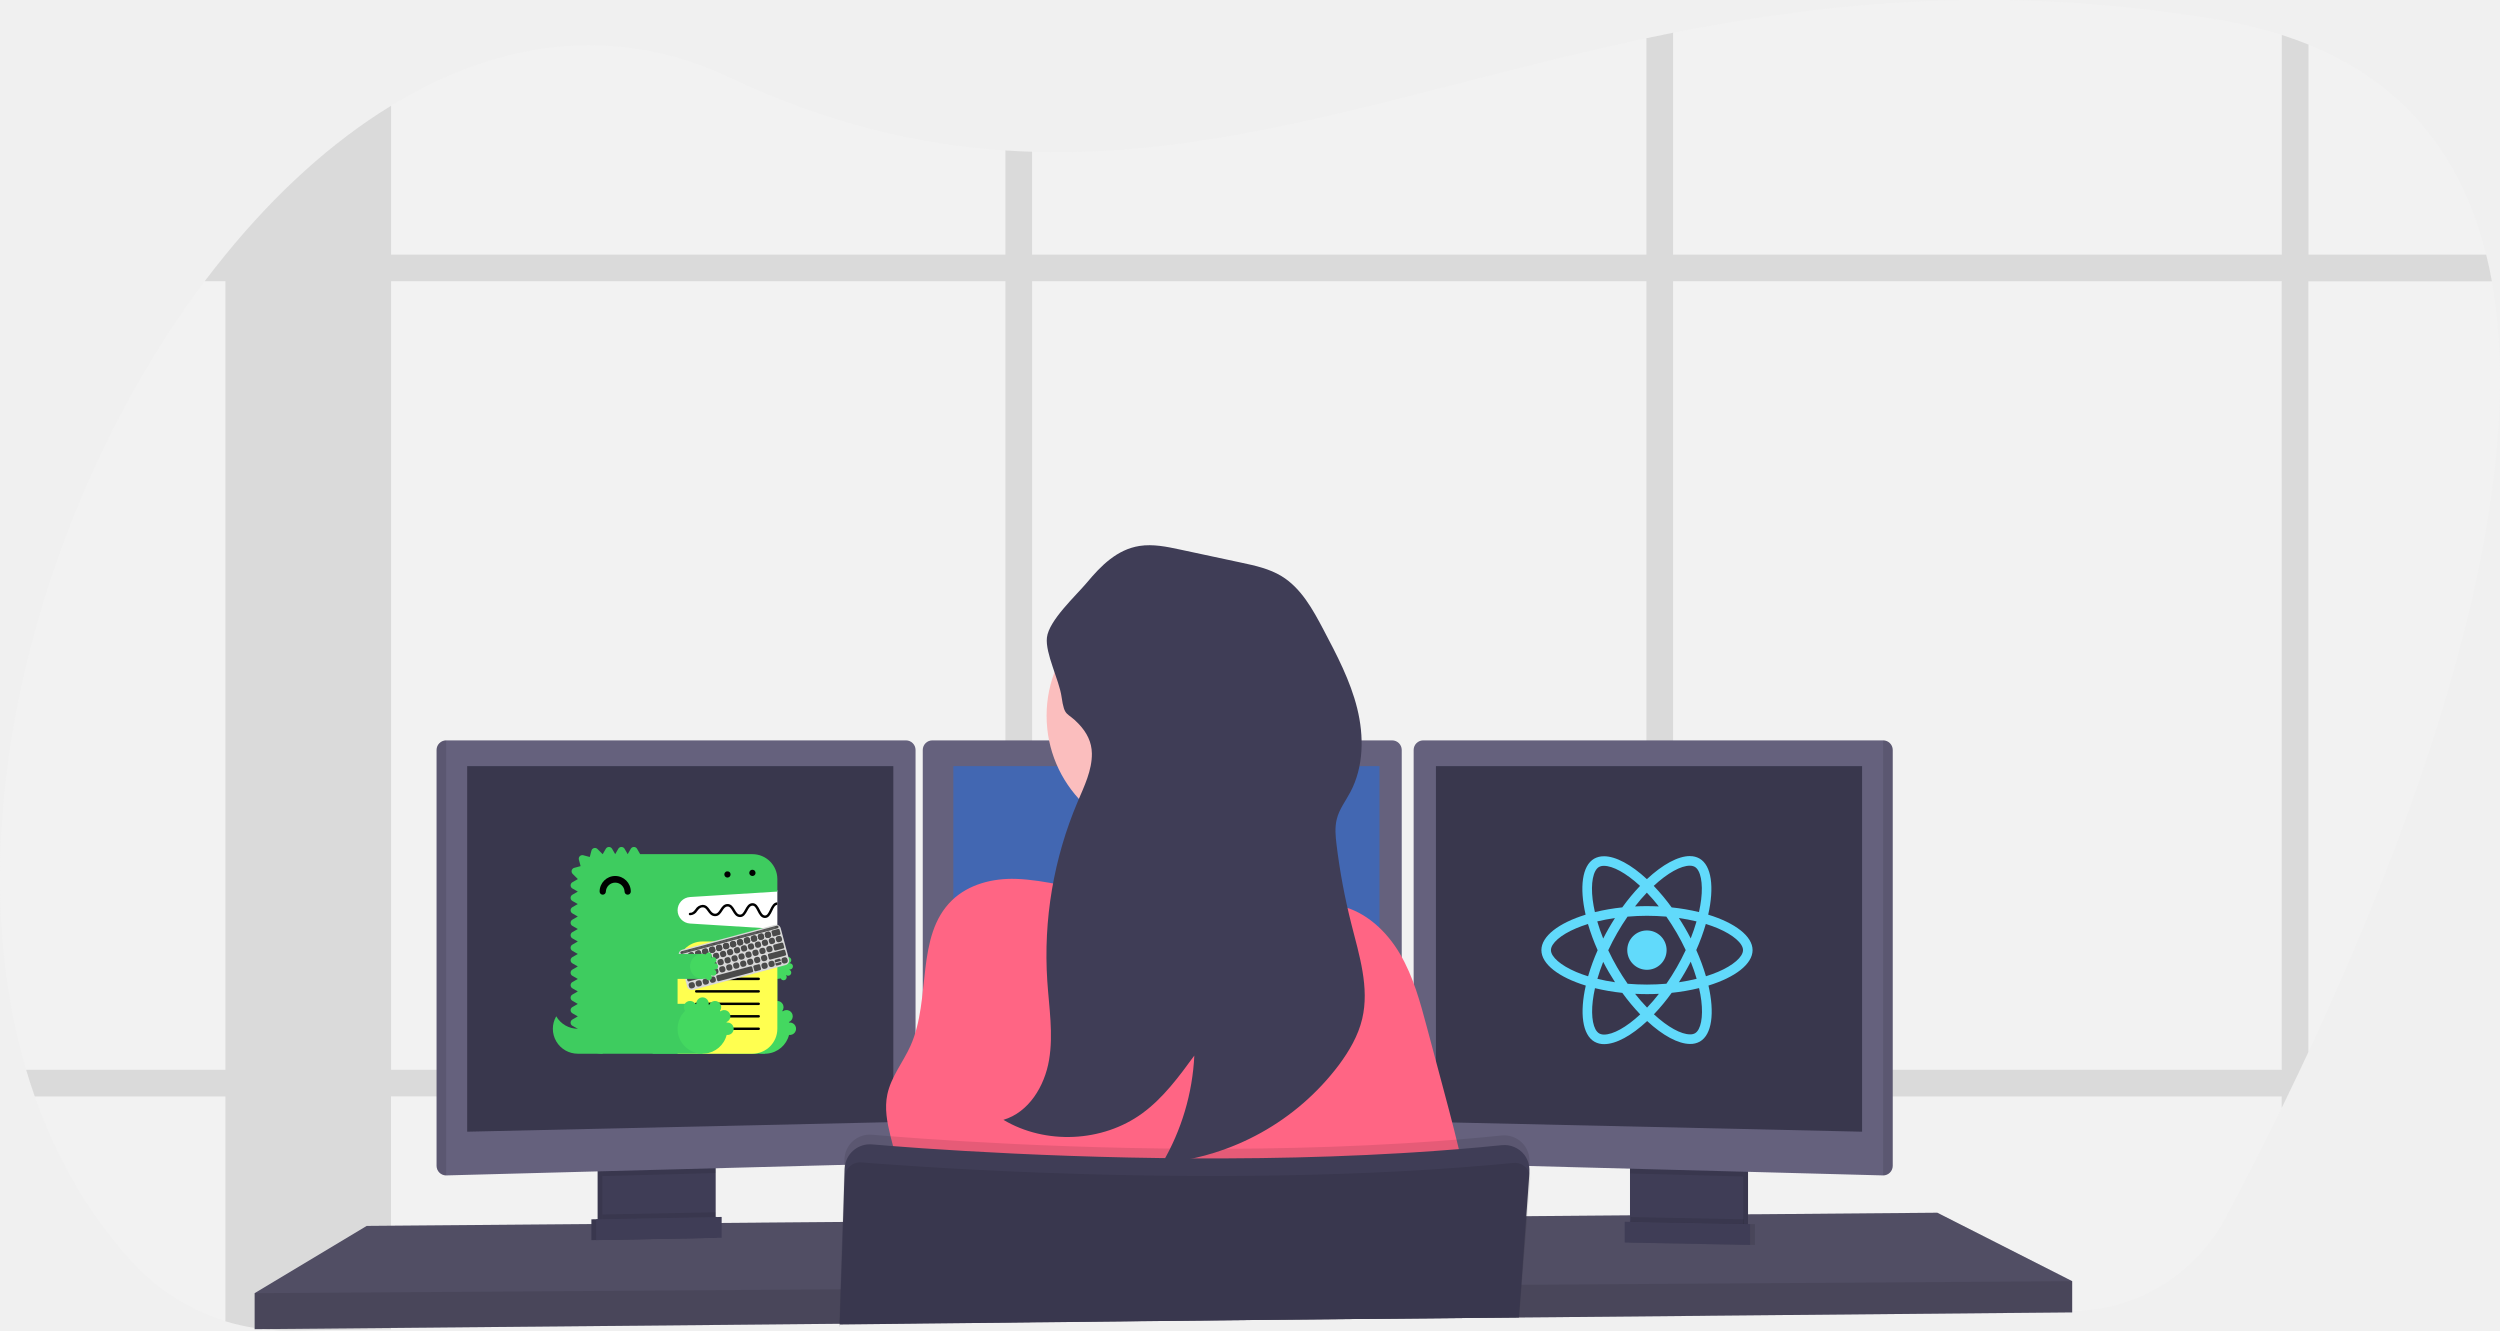
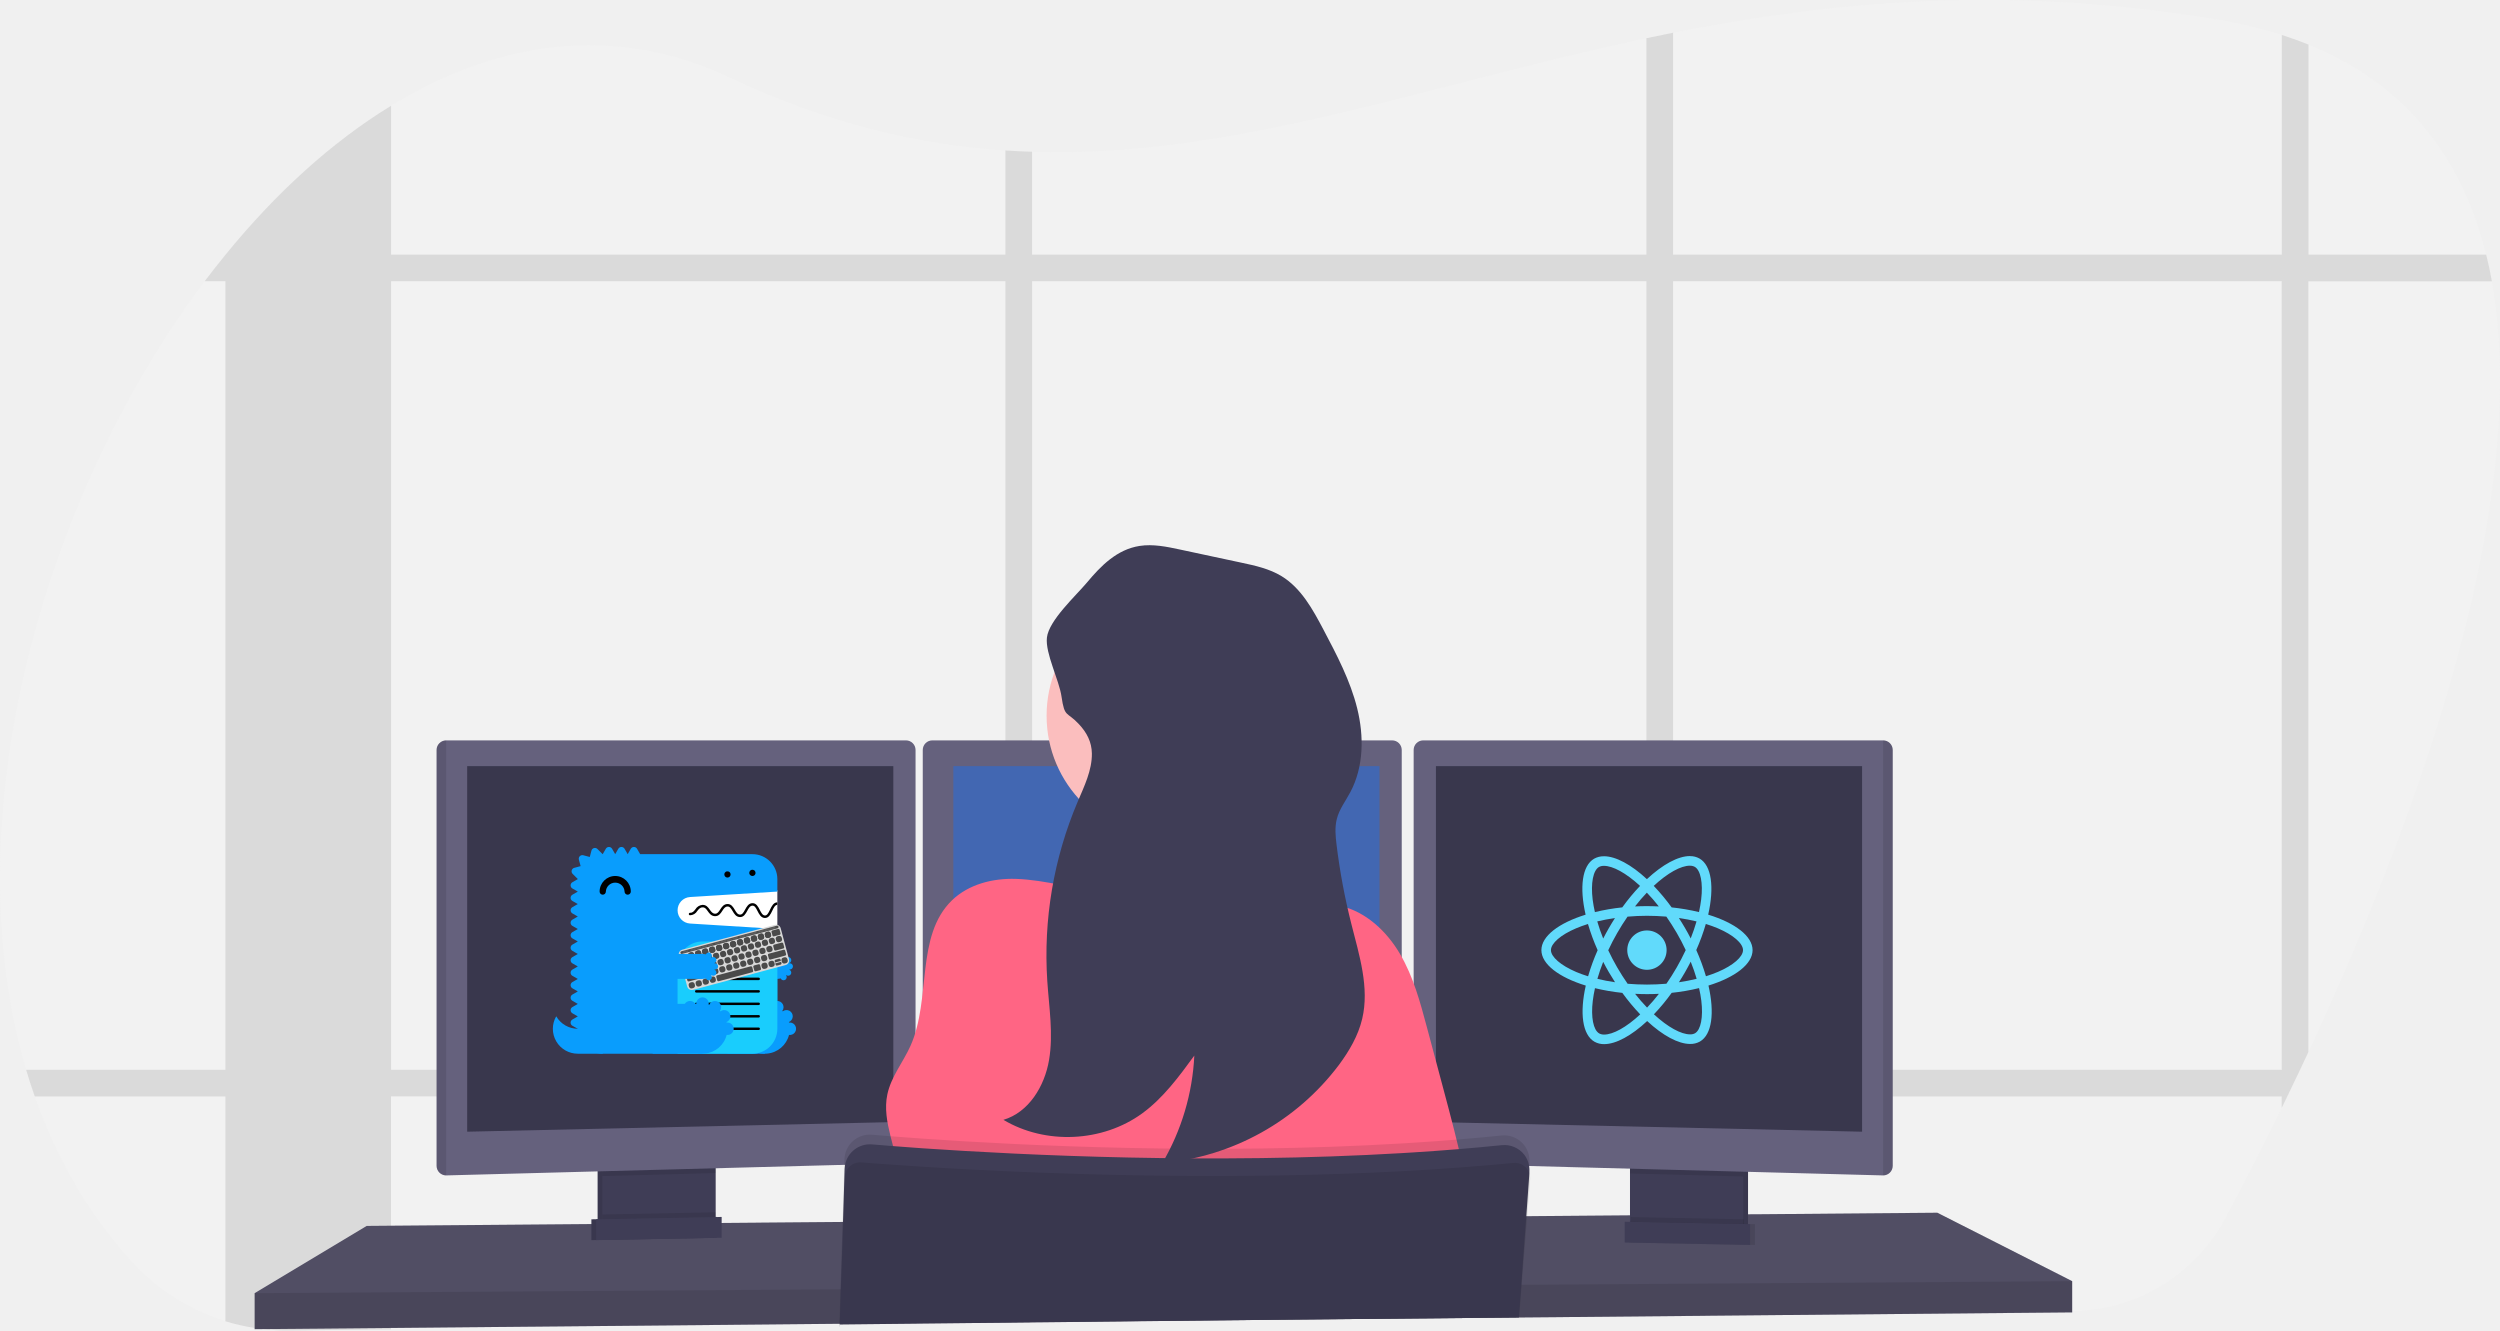
<svg xmlns="http://www.w3.org/2000/svg" width="1041.277" height="554.141" viewBox="0 0 1041.277 554.141">
  <g id="Group_24" data-name="Group 24" transform="translate(-440 -263)">
    <g id="Group_23" data-name="Group 23" transform="translate(439.989 262.965)">
      <path id="Path_299" data-name="Path 299" d="M1040.82,611.12q-1.74,3.75-3.47,7.4-2.7,5.67-5.33,11.12c-.78,1.61-1.56,3.19-2.32,4.77-8.6,17.57-16.63,33.11-23.45,45.89A73.21,73.21,0,0,1,942.44,719l-151.65,1.65h-1.6l-13,.14-11.12.12-34.1.37h-1.38l-17.36.19h-.53l-107,1.16-95.51,1-11.11.12-69,.75H429l-44.75.48h-.48l-141.5,1.53-42.33.46a87.991,87.991,0,0,1-10.79-.54h0c-1.22-.14-2.44-.3-3.65-.49a87.38,87.38,0,0,1-51.29-27.54C116,678.37,102.75,655,93.85,629.64q-1.93-5.49-3.6-11.12C59.44,514.37,97,380,164.6,290.08q4.25-5.64,8.64-11l.07-.08c20.79-25.52,44.1-46.84,68.93-62,44-26.91,92.75-34.49,140.7-11.9,40.57,19.12,78.45,28.11,115.17,30.55,3.71.24,7.42.42,11.11.53,84.23,2.65,163.17-27.7,255.87-47.29,3.69-.78,7.39-1.55,11.12-2.28,66.13-13.16,139.49-20.1,226.73-5.51a189.089,189.089,0,0,1,26.76,6.4q5.77,1.86,11.12,4c41.64,16.94,64.35,48.24,74,87.46q1.37,5.46,2.37,11.11C1134.3,384.41,1084.19,518.23,1040.82,611.12Z" transform="translate(-79.34 -172.91)" fill="#f2f2f2" />
      <path id="Path_300" data-name="Path 300" d="M576.36,618.52a95.21,95.21,0,0,1-1.87,11.12h93.7V618.52Zm-78.25,62.81,11.11-.09V653.77c-3.81-.17-7.52-.34-11.11-.52ZM265.19,618.52v11.12h198.5V618.52ZM1114.87,279h-74V191.51q-5.35-2.17-11.12-4V279H776.21V186.58c-3.73.73-7.43,1.5-11.12,2.28V279H509.22V236.15c-3.69-.11-7.4-.29-11.11-.53V279H242.24V217c-24.83,15.16-48.14,36.48-68.93,62h-.07v.08q-4.4,5.4-8.64,11h8.64V618.52h-83q1.66,5.63,3.6,11.12h79.39v93.62a87,87,0,0,0,12.2,2.79c1.21.19,2.43.35,3.65.49h0a87.991,87.991,0,0,0,10.79.54l42.33-.46v-97H498.11v94.21l11.11-.12V629.64H765.09V721l11.12-.12V629.64H1029.7v4.77c.76-1.58,1.54-3.16,2.32-4.77q2.63-5.45,5.33-11.12,1.73-3.64,3.47-7.4v-321h76.42Q1116.23,284.43,1114.87,279ZM242.24,618.52V290.08H498.11V618.52Zm267,0V290.08H765.09V618.52Zm520.48,0H776.21V290.08H1029.7Z" transform="translate(-79.34 -172.91)" opacity="0.1" />
      <path id="Path_301" data-name="Path 301" d="M863.09,533.65v13l-151.92,1.4-1.62.03-57.74.53-1.38.02-17.55.15h-.52l-106.98.99L349.77,551.4h-.15l-44.65.42-.48.01-198.4,1.82v-15l46.65-28,93.6-.78,2-.01.66-.01,2-.03,44.94-.37,2.01-.01.64-.01,2-.01L315,509.3l.38-.01,35.55-.3h.29l277.4-2.34,6.79-.05h.68l5.18-.05,37.65-.31,2-.03,1.85-.02h.96l11.71-.09,2.32-.03,3.11-.02,9.75-.09,15.47-.13,2-.02,3.48-.02h.65l74.71-.64Z" fill="#65617d" />
      <path id="Path_302" data-name="Path 302" d="M863.09,533.65v13l-151.92,1.4-1.62.03-57.74.53-1.38.02-17.55.15h-.52l-106.98.99L349.77,551.4h-.15l-44.65.42-.48.01-198.4,1.82v-15l46.65-28,93.6-.78,2-.01.66-.01,2-.03,44.94-.37,2.01-.01.64-.01,2-.01L315,509.3l.38-.01,35.55-.3h.29l277.4-2.34,6.79-.05h.68l5.18-.05,37.65-.31,2-.03,1.85-.02h.96l11.71-.09,2.32-.03,3.11-.02,9.75-.09,15.47-.13,2-.02,3.48-.02h.65l74.71-.64Z" opacity="0.2" />
      <path id="Path_303" data-name="Path 303" d="M375.44,656.57v24.49a6.13,6.13,0,0,1-3.5,5.54,6,6,0,0,1-2.5.6l-34.9.74a6,6,0,0,1-2.7-.57,6.12,6.12,0,0,1-3.57-5.57V656.57Z" transform="translate(-79.34 -172.91)" fill="#3f3d56" />
      <path id="Path_304" data-name="Path 304" d="M375.44,656.57v24.49a6.13,6.13,0,0,1-3.5,5.54,6,6,0,0,1-2.5.6l-34.9.74a6,6,0,0,1-2.7-.57,6.12,6.12,0,0,1-3.57-5.57V656.57Z" transform="translate(-79.34 -172.91)" opacity="0.1" />
      <path id="Path_305" data-name="Path 305" d="M377.44,656.57v24.49a6.13,6.13,0,0,1-3.5,5.54,6,6,0,0,1-2.5.6l-34.9.74a6,6,0,0,1-2.7-.57,6.12,6.12,0,0,1-3.57-5.57V656.57Z" transform="translate(-79.34 -172.91)" fill="#3f3d56" />
      <rect id="Rectangle_137" data-name="Rectangle 137" width="47.17" height="31.5" transform="translate(680.92 483.65)" fill="#3f3d56" />
      <rect id="Rectangle_138" data-name="Rectangle 138" width="47.17" height="31.5" transform="translate(680.92 483.65)" opacity="0.1" />
      <rect id="Rectangle_139" data-name="Rectangle 139" width="47.17" height="31.5" transform="translate(678.92 483.65)" fill="#3f3d56" />
      <path id="Path_306" data-name="Path 306" d="M298.09,483.65v4.97l-47.17,1.26v-6.23Z" opacity="0.1" />
      <path id="Path_307" data-name="Path 307" d="M460.69,485.27v168.2a4,4,0,0,1-3.85,3.95l-191.65,5.1h-.05a4,4,0,0,1-3.95-3.95V485.27a4,4,0,0,1,3.95-3.95h191.6a4,4,0,0,1,3.95,3.95Z" transform="translate(-79.34 -172.91)" fill="#65617d" />
      <path id="Path_308" data-name="Path 308" d="M265.19,481.32v181.2h-.05a4,4,0,0,1-3.95-3.95V485.27a4,4,0,0,1,3.95-3.95Z" transform="translate(-79.34 -172.91)" opacity="0.1" />
      <path id="Path_309" data-name="Path 309" d="M194.59,319.15h177.5V467.4l-177.5,4Z" fill="#39374d" />
      <path id="Path_310" data-name="Path 310" d="M726.09,483.65v6.41l-47.17-1.26v-5.15Z" opacity="0.1" />
      <path id="Path_311" data-name="Path 311" d="M867.69,485.27v173.3a4,4,0,0,1-4,3.95h0L672,657.42a4,4,0,0,1-3.85-3.95V485.27a4,4,0,0,1,3.95-3.95H863.7a4,4,0,0,1,3.99,3.95Z" transform="translate(-79.34 -172.91)" fill="#65617d" />
      <path id="Path_312" data-name="Path 312" d="M867.69,485.27v173.3a4,4,0,0,1-4,3.95h0V481.32h0a4,4,0,0,1,4,3.95Z" transform="translate(-79.34 -172.91)" opacity="0.1" />
      <path id="Path_313" data-name="Path 313" d="M775.59,319.15H598.09V467.4l177.5,4Z" fill="#39374d" />
      <path id="Path_314" data-name="Path 314" d="M663.19,485.27v168.2a4,4,0,0,1-3.85,3.95l-191.65,5.1h0a4,4,0,0,1-4-3.95V485.27a4,4,0,0,1,3.95-3.95h191.6A4,4,0,0,1,663.19,485.27Z" transform="translate(-79.34 -172.91)" fill="#65617d" />
      <path id="Path_315" data-name="Path 315" d="M397.09,319.15h177.5V467.4l-177.5,4Z" fill="#4267b2" />
      <path id="Path_316" data-name="Path 316" d="M863.09,533.65v13l-151.92,1.4-1.62.03-57.74.53-1.38.02-17.55.15h-.52l-106.98.99L349.77,551.4h-.15l-44.65.42-.48.01-198.4,1.82v-15l202.51-1.33h.48l40.99-.28h.19l283.08-1.87h.29l.17-.01h.47l4.79-.03h1.46l74.49-.5,4.4-.02.98-.01Z" opacity="0.1" />
      <circle id="Ellipse_111" data-name="Ellipse 111" cx="51.33" cy="51.33" r="51.33" transform="translate(435.93 246.82)" fill="#fbbebe" />
      <path id="Path_317" data-name="Path 317" d="M617.94,550.07s-99.5,12-90,0c3.44-4.34,4.39-17.2,4.2-31.85-.06-4.45-.22-9.06-.45-13.65-1.1-22-3.75-43.5-3.75-43.5s87-41,77-8.5c-4,13.13-2.69,31.57.35,48.88.89,5.05,1.92,10,3,14.7a344.66,344.66,0,0,0,9.65,33.92Z" transform="translate(-79.34 -172.91)" fill="#fbbebe" />
      <path id="Path_318" data-name="Path 318" d="M585.47,546c11.51-2.13,23.7-6,34.53-1.54,2.85,1.17,5.47,2.88,8.39,3.86s6.12,1.22,9.16,1.91c10.68,2.42,19.34,10.55,24.9,20s8.44,20.14,11.26,30.72l6.9,25.83c6,22.45,12,45.09,13.39,68.3a2437.506,2437.506,0,0,1-250.84,1.43c5.44-10.34,11-21.31,10.54-33s-7.19-23.22-4.76-34.74c1.55-7.34,6.57-13.39,9.64-20.22,8.75-19.52,1.94-45.79,17.32-60.65,6.92-6.68,17-9.21,26.63-8.89,12.28.41,24.85,4.24,37,6.11C555.09,547.48,569.79,548.88,585.47,546Z" transform="translate(-79.34 -172.91)" fill="#ff6584" />
      <path id="Path_319" data-name="Path 319" d="M716.37,657.17l-.1,1.43v.1l-.17,2.3-1.33,18.51-1.61,22.3-.46,6.28-1,13.44v.17l-107,1-175.59,1.9v.84h-.14v-1.12l.45-14.36.86-28.06.74-23.79.07-2.37a10.53,10.53,0,0,1,11.42-10.17c4.72.4,10.85.89,18.18,1.41l3,.22c42.33,2.94,120.56,6.74,199.5,2,1.66-.09,3.33-.19,5-.31,12.24-.77,24.47-1.76,36.58-3a10.53,10.53,0,0,1,11.6,11.23Z" transform="translate(-79.34 -172.91)" opacity="0.1" />
      <path id="Path_320" data-name="Path 320" d="M429.08,725.44v-.84l175.62-1.91,107-1h.3v-.17l1-13.44.43-6,1.64-22.61,1.29-17.9v-.44a10.617,10.617,0,0,0-.11-2.47.3.3,0,0,0,0-.1,10.391,10.391,0,0,0-2-4.64,10.54,10.54,0,0,0-9.42-4c-12.11,1.24-24.34,2.23-36.58,3-1.67.12-3.34.22-5,.31-78.94,4.69-157.17.89-199.5-2l-3-.22c-7.33-.52-13.46-1-18.18-1.41a10.54,10.54,0,0,0-11.24,8.53,11,11,0,0,0-.18,1.64l-.68,22.16L429.54,710l-.44,14.36v1.12Z" transform="translate(-79.34 -172.91)" fill="#3f3d56" />
      <path id="Path_321" data-name="Path 321" d="M716.67,664.18l-1.23,15.33-1.83,22.85-.46,5.72-1,12.81-.06.64v.17h0l-.15,1.48.11-1.48h-.29l-107,1-175.65,1.9v-.28l.49-14.36,1-28.06.64-18.65A6.36,6.36,0,0,1,434.3,658a6.25,6.25,0,0,1,3.78-.9c2.1.17,4.68.37,7.69.59,4.89.36,10.92.78,17.94,1.22,13,.82,29.31,1.7,48,2.42,52,2,122.2,2.67,188.88-3.17,3-.26,6.1-.55,9.13-.84a6.26,6.26,0,0,1,3.48.66,5.159,5.159,0,0,1,.86.54,6.14,6.14,0,0,1,2,2.46,3.564,3.564,0,0,1,.25.61A6.279,6.279,0,0,1,716.67,664.18Z" transform="translate(-79.34 -172.91)" opacity="0.1" />
      <path id="Path_322" data-name="Path 322" d="M377.44,677.87v3.19a6.13,6.13,0,0,1-3.5,5.54l-40.1.77a6.12,6.12,0,0,1-3.57-5.57v-3Z" transform="translate(-79.34 -172.91)" opacity="0.1" />
      <path id="Path_323" data-name="Path 323" d="M298.59,515.57l-52.25,1V507.9l52.25-1Z" fill="#3f3d56" />
      <path id="Path_324" data-name="Path 324" d="M298.59,515.57l-52.25,1V507.9l52.25-1Z" opacity="0.1" />
      <path id="Path_325" data-name="Path 325" d="M300.59,515.57l-52.25,1V507.9l52.25-1Z" fill="#3f3d56" />
      <path id="Path_326" data-name="Path 326" d="M758.56,679.87v3.19a6.13,6.13,0,0,0,3.5,5.54l40.1.77a6.12,6.12,0,0,0,3.57-5.57v-3Z" transform="translate(-79.34 -172.91)" opacity="0.1" />
      <path id="Path_327" data-name="Path 327" d="M678.72,517.57l52.25,1V509.9l-52.25-1Z" opacity="0.1" />
      <path id="Path_328" data-name="Path 328" d="M676.72,517.57l52.25,1V509.9l-52.25-1Z" fill="#3f3d56" />
      <path id="Path_329" data-name="Path 329" d="M534.13,486.79c.08,7-3.16,13.6-5.91,20.07a163.491,163.491,0,0,0-12.66,74.71c.73,11,2.58,22,.73,32.9s-8.43,21.77-19,24.9c17.53,10.45,41.26,9.35,57.76-2.66,8.79-6.4,15.34-15.33,21.75-24.11a97.86,97.86,0,0,1-13.31,44.75A103.43,103.43,0,0,0,637,616.53c4.31-5.81,8.06-12.19,9.72-19.23,3.09-13-1.22-26.51-4.51-39.5a266.055,266.055,0,0,1-6.17-33c-.43-3.56-.78-7.22.1-10.7,1-4.07,3.67-7.51,5.64-11.22,5.6-10.54,5.73-23.3,2.86-34.88s-8.49-22.26-14.06-32.81c-4.46-8.46-9.3-17.31-17.46-22.28-5.1-3.1-11-4.39-16.88-5.64l-25.37-5.43c-5.55-1.19-11.26-2.38-16.87-1.51-9.47,1.48-16.14,8.32-22,15.34-4.59,5.46-15.81,15.71-16.6,22.86-.72,6.59,5.1,17.63,6.09,24.58,1.3,9,2.22,6,7.3,11.52C532,478.05,534.07,482,534.13,486.79Z" transform="translate(-79.34 -172.91)" fill="#3f3d56" />
    </g>
    <g id="docusaurus_keytar" transform="translate(670.271 615.768)">
      <path id="Path_40" data-name="Path 40" d="M99,52h43.635V69.662H99Z" transform="translate(-49.132 -33.936)" fill="#fff" fill-rule="evenodd" />
-       <path id="Path_41" data-name="Path 41" d="M13.389,158.195A10.377,10.377,0,0,1,4.4,153a10.377,10.377,0,0,0,8.988,15.584H23.779V158.195Z" transform="translate(-3 -82.47)" fill="#3ecc5f" fill-rule="evenodd" />
-       <path id="Path_42" data-name="Path 42" d="M66.967,38.083l36.373-2.273V30.615A10.389,10.389,0,0,0,92.95,20.226H46.2l-1.3-2.249a1.5,1.5,0,0,0-2.6,0L41,20.226l-1.3-2.249a1.5,1.5,0,0,0-2.6,0l-1.3,2.249-1.3-2.249a1.5,1.5,0,0,0-2.6,0l-1.3,2.249-.034,0-2.152-2.151a1.5,1.5,0,0,0-2.508.672L25.21,21.4l-2.7-.723a1.5,1.5,0,0,0-1.836,1.837l.722,2.7-2.65.71a1.5,1.5,0,0,0-.673,2.509l2.152,2.152c0,.011,0,.022,0,.033l-2.249,1.3a1.5,1.5,0,0,0,0,2.6l2.249,1.3-2.249,1.3a1.5,1.5,0,0,0,0,2.6L20.226,41l-2.249,1.3a1.5,1.5,0,0,0,0,2.6l2.249,1.3-2.249,1.3a1.5,1.5,0,0,0,0,2.6l2.249,1.3-2.249,1.3a1.5,1.5,0,0,0,0,2.6l2.249,1.3-2.249,1.3a1.5,1.5,0,0,0,0,2.6l2.249,1.3-2.249,1.3a1.5,1.5,0,0,0,0,2.6l2.249,1.3-2.249,1.3a1.5,1.5,0,0,0,0,2.6l2.249,1.3-2.249,1.3a1.5,1.5,0,0,0,0,2.6l2.249,1.3-2.249,1.3a1.5,1.5,0,0,0,0,2.6l2.249,1.3-2.249,1.3a1.5,1.5,0,0,0,0,2.6l2.249,1.3-2.249,1.3a1.5,1.5,0,0,0,0,2.6l2.249,1.3A10.389,10.389,0,0,0,30.615,103.34H92.95A10.389,10.389,0,0,0,103.34,92.95V51.393L66.967,49.12a5.53,5.53,0,0,1,0-11.038" transform="translate(-9.836 -17.226)" fill="#3ecc5f" fill-rule="evenodd" />
-       <path id="Path_43" data-name="Path 43" d="M143,163.779h15.584V143H143Z" transform="translate(-70.275 -77.665)" fill="#3ecc5f" fill-rule="evenodd" />
-       <path id="Path_44" data-name="Path 44" d="M173.779,148.389a2.582,2.582,0,0,0-.332.033c-.02-.078-.038-.156-.06-.234a2.594,2.594,0,1,0-2.567-4.455q-.086-.088-.174-.175a2.593,2.593,0,1,0-4.461-2.569c-.077-.022-.154-.04-.231-.06a2.6,2.6,0,1,0-5.128,0c-.077.02-.154.038-.231.06a2.594,2.594,0,1,0-4.461,2.569,10.384,10.384,0,1,0,17.314,9.992,2.592,2.592,0,1,0,.332-5.161" transform="translate(-75.08 -75.262)" fill="#44d860" fill-rule="evenodd" />
-       <path id="Path_45" data-name="Path 45" d="M153,113.389h15.584V103H153Z" transform="translate(-75.08 -58.444)" fill="#3ecc5f" fill-rule="evenodd" />
-       <path id="Path_46" data-name="Path 46" d="M183.389,108.944a1.3,1.3,0,1,0,0-2.6,1.336,1.336,0,0,0-.166.017c-.01-.039-.019-.078-.03-.117a1.3,1.3,0,0,0-.5-2.5,1.285,1.285,0,0,0-.783.269q-.043-.044-.087-.087a1.285,1.285,0,0,0,.263-.776,1.3,1.3,0,0,0-2.493-.509,5.195,5.195,0,1,0,0,10,1.3,1.3,0,0,0,2.493-.509,1.285,1.285,0,0,0-.263-.776q.044-.043.087-.087a1.285,1.285,0,0,0,.783.269,1.3,1.3,0,0,0,.5-2.5c.011-.038.02-.078.03-.117a1.337,1.337,0,0,0,.166.017" transform="translate(-84.691 -57.894)" fill="#44d860" fill-rule="evenodd" />
+       <path id="Path_41" data-name="Path 41" d="M13.389,158.195A10.377,10.377,0,0,1,4.4,153a10.377,10.377,0,0,0,8.988,15.584H23.779V158.195Z" transform="translate(-3 -82.47)" fill="#099dfd" fill-rule="evenodd" />
+       <path id="Path_42" data-name="Path 42" d="M66.967,38.083l36.373-2.273V30.615A10.389,10.389,0,0,0,92.95,20.226H46.2l-1.3-2.249a1.5,1.5,0,0,0-2.6,0L41,20.226l-1.3-2.249a1.5,1.5,0,0,0-2.6,0l-1.3,2.249-1.3-2.249a1.5,1.5,0,0,0-2.6,0l-1.3,2.249-.034,0-2.152-2.151a1.5,1.5,0,0,0-2.508.672L25.21,21.4l-2.7-.723a1.5,1.5,0,0,0-1.836,1.837l.722,2.7-2.65.71a1.5,1.5,0,0,0-.673,2.509l2.152,2.152c0,.011,0,.022,0,.033l-2.249,1.3a1.5,1.5,0,0,0,0,2.6l2.249,1.3-2.249,1.3a1.5,1.5,0,0,0,0,2.6L20.226,41l-2.249,1.3a1.5,1.5,0,0,0,0,2.6l2.249,1.3-2.249,1.3a1.5,1.5,0,0,0,0,2.6l2.249,1.3-2.249,1.3a1.5,1.5,0,0,0,0,2.6l2.249,1.3-2.249,1.3a1.5,1.5,0,0,0,0,2.6l2.249,1.3-2.249,1.3a1.5,1.5,0,0,0,0,2.6l2.249,1.3-2.249,1.3a1.5,1.5,0,0,0,0,2.6l2.249,1.3-2.249,1.3a1.5,1.5,0,0,0,0,2.6l2.249,1.3-2.249,1.3a1.5,1.5,0,0,0,0,2.6l2.249,1.3-2.249,1.3a1.5,1.5,0,0,0,0,2.6l2.249,1.3-2.249,1.3a1.5,1.5,0,0,0,0,2.6l2.249,1.3A10.389,10.389,0,0,0,30.615,103.34H92.95A10.389,10.389,0,0,0,103.34,92.95V51.393L66.967,49.12a5.53,5.53,0,0,1,0-11.038" transform="translate(-9.836 -17.226)" fill="#099dfd" fill-rule="evenodd" />
+       <path id="Path_43" data-name="Path 43" d="M143,163.779h15.584V143H143Z" transform="translate(-70.275 -77.665)" fill="#099dfd" fill-rule="evenodd" />
+       <path id="Path_44" data-name="Path 44" d="M173.779,148.389a2.582,2.582,0,0,0-.332.033c-.02-.078-.038-.156-.06-.234a2.594,2.594,0,1,0-2.567-4.455q-.086-.088-.174-.175a2.593,2.593,0,1,0-4.461-2.569c-.077-.022-.154-.04-.231-.06a2.6,2.6,0,1,0-5.128,0c-.077.02-.154.038-.231.06a2.594,2.594,0,1,0-4.461,2.569,10.384,10.384,0,1,0,17.314,9.992,2.592,2.592,0,1,0,.332-5.161" transform="translate(-75.08 -75.262)" fill="#099dfd" fill-rule="evenodd" />
+       <path id="Path_45" data-name="Path 45" d="M153,113.389h15.584V103H153Z" transform="translate(-75.08 -58.444)" fill="#099dfd" fill-rule="evenodd" />
+       <path id="Path_46" data-name="Path 46" d="M183.389,108.944a1.3,1.3,0,1,0,0-2.6,1.336,1.336,0,0,0-.166.017c-.01-.039-.019-.078-.03-.117a1.3,1.3,0,0,0-.5-2.5,1.285,1.285,0,0,0-.783.269q-.043-.044-.087-.087a1.285,1.285,0,0,0,.263-.776,1.3,1.3,0,0,0-2.493-.509,5.195,5.195,0,1,0,0,10,1.3,1.3,0,0,0,2.493-.509,1.285,1.285,0,0,0-.263-.776q.044-.043.087-.087a1.285,1.285,0,0,0,.783.269,1.3,1.3,0,0,0,.5-2.5c.011-.038.02-.078.03-.117a1.337,1.337,0,0,0,.166.017" transform="translate(-84.691 -57.894)" fill="#099dfd" fill-rule="evenodd" />
      <path id="Path_47" data-name="Path 47" d="M52.188,48.292a1.3,1.3,0,0,1-1.3-1.3,3.9,3.9,0,0,0-7.792,0,1.3,1.3,0,1,1-2.6,0,6.493,6.493,0,0,1,12.987,0,1.3,1.3,0,0,1-1.3,1.3" transform="translate(-21.02 -28.41)" fill-rule="evenodd" />
-       <path id="Path_48" data-name="Path 48" d="M103,139.752h31.168a10.389,10.389,0,0,0,10.389-10.389V93H113.389A10.389,10.389,0,0,0,103,103.389Z" transform="translate(-51.054 -53.638)" fill="#ffff50" fill-rule="evenodd" />
+       <path id="Path_48" data-name="Path 48" d="M103,139.752h31.168a10.389,10.389,0,0,0,10.389-10.389V93H113.389A10.389,10.389,0,0,0,103,103.389Z" transform="translate(-51.054 -53.638)" fill="#19cdfd" fill-rule="evenodd" />
      <path id="Path_49" data-name="Path 49" d="M141.1,94.017H115.106a.519.519,0,1,1,0-1.039H141.1a.519.519,0,0,1,0,1.039m0,10.389H115.106a.519.519,0,1,1,0-1.039H141.1a.519.519,0,0,1,0,1.039m0,10.389H115.106a.519.519,0,1,1,0-1.039H141.1a.519.519,0,0,1,0,1.039m0-25.877H115.106a.519.519,0,1,1,0-1.039H141.1a.519.519,0,0,1,0,1.039m0,10.293H115.106a.519.519,0,1,1,0-1.039H141.1a.519.519,0,0,1,0,1.039m0,10.389H115.106a.519.519,0,1,1,0-1.039H141.1a.519.519,0,0,1,0,1.039m7.782-47.993c-.006,0-.011,0-.018,0-1.605.055-2.365,1.66-3.035,3.077-.7,1.48-1.24,2.443-2.126,2.414-.981-.035-1.542-1.144-2.137-2.317-.683-1.347-1.462-2.876-3.1-2.819-1.582.054-2.344,1.451-3.017,2.684-.715,1.313-1.2,2.112-2.141,2.075-1-.036-1.533-.938-2.149-1.981-.686-1.162-1.479-2.467-3.084-2.423-1.555.053-2.319,1.239-2.994,2.286-.713,1.106-1.213,1.781-2.164,1.741-1.025-.036-1.554-.784-2.167-1.65-.688-.973-1.463-2.074-3.062-2.021a3.815,3.815,0,0,0-2.959,1.879c-.64.812-1.14,1.456-2.2,1.415a.52.52,0,0,0-.037,1.039,3.588,3.588,0,0,0,3.05-1.811c.611-.777,1.139-1.448,2.178-1.483,1-.043,1.47.579,2.179,1.582.674.953,1.438,2.033,2.977,2.089,1.612.054,2.387-1.151,3.074-2.217.614-.953,1.144-1.775,2.156-1.81.931-.035,1.438.7,2.153,1.912.674,1.141,1.437,2.434,3.006,2.491,1.623.056,2.407-1.361,3.09-2.616.592-1.085,1.15-2.109,2.14-2.143.931-.022,1.417.829,2.135,2.249.671,1.326,1.432,2.828,3.026,2.886l.088,0c1.592,0,2.347-1.6,3.015-3.01.592-1.252,1.152-2.431,2.113-2.479Z" transform="translate(-55.378 -38.552)" fill-rule="evenodd" />
-       <path id="Path_50" data-name="Path 50" d="M83,163.779h20.779V143H83Z" transform="translate(-41.443 -77.665)" fill="#3ecc5f" fill-rule="evenodd" />
+       <path id="Path_50" data-name="Path 50" d="M83,163.779h20.779V143H83Z" transform="translate(-41.443 -77.665)" fill="#099dfd" fill-rule="evenodd" />
      <g id="Group_8" data-name="Group 8" transform="matrix(0.966, -0.259, 0.259, 0.966, 51.971, 43.3)">
        <rect id="Rectangle_3" data-name="Rectangle 3" width="43.906" height="17.333" rx="2" transform="translate(0 0)" fill="#d8d8d8" />
        <g id="Group_2" data-name="Group 2" transform="translate(0.728 10.948)">
          <rect id="Rectangle_4" data-name="Rectangle 4" width="2.537" height="2.537" rx="1" transform="translate(7.985 0)" fill="#4a4a4a" />
          <rect id="Rectangle_5" data-name="Rectangle 5" width="2.537" height="2.537" rx="1" transform="translate(10.991 0)" fill="#4a4a4a" />
          <rect id="Rectangle_6" data-name="Rectangle 6" width="2.537" height="2.537" rx="1" transform="translate(13.997 0)" fill="#4a4a4a" />
          <rect id="Rectangle_7" data-name="Rectangle 7" width="2.537" height="2.537" rx="1" transform="translate(17.003 0)" fill="#4a4a4a" />
          <rect id="Rectangle_8" data-name="Rectangle 8" width="2.537" height="2.537" rx="1" transform="translate(20.009 0)" fill="#4a4a4a" />
          <rect id="Rectangle_9" data-name="Rectangle 9" width="2.537" height="2.537" rx="1" transform="translate(23.015 0)" fill="#4a4a4a" />
          <rect id="Rectangle_10" data-name="Rectangle 10" width="2.537" height="2.537" rx="1" transform="translate(26.021 0)" fill="#4a4a4a" />
          <rect id="Rectangle_11" data-name="Rectangle 11" width="2.537" height="2.537" rx="1" transform="translate(29.028 0)" fill="#4a4a4a" />
          <rect id="Rectangle_12" data-name="Rectangle 12" width="2.537" height="2.537" rx="1" transform="translate(32.034 0)" fill="#4a4a4a" />
          <path id="Path_51" data-name="Path 51" d="M.519,0H6.9A.519.519,0,0,1,7.421.52v1.5a.519.519,0,0,1-.519.519H.519A.519.519,0,0,1,0,2.017V.519A.519.519,0,0,1,.519,0ZM35.653,0h6.383a.519.519,0,0,1,.519.519v1.5a.519.519,0,0,1-.519.519H35.652a.519.519,0,0,1-.519-.519V.519A.519.519,0,0,1,35.652,0Z" transform="translate(0 0)" fill="#4a4a4a" fill-rule="evenodd" />
        </g>
        <g id="Group_3" data-name="Group 3" transform="translate(0.728 4.878)">
          <path id="Path_52" data-name="Path 52" d="M.519,0H2.956a.519.519,0,0,1,.519.519v1.5a.519.519,0,0,1-.519.519H.519A.519.519,0,0,1,0,2.017V.519A.519.519,0,0,1,.519,0Z" transform="translate(0 0)" fill="#4a4a4a" fill-rule="evenodd" />
          <rect id="Rectangle_13" data-name="Rectangle 13" width="2.537" height="2.537" rx="1" transform="translate(3.945 0)" fill="#4a4a4a" />
          <rect id="Rectangle_14" data-name="Rectangle 14" width="2.537" height="2.537" rx="1" transform="translate(6.951 0)" fill="#4a4a4a" />
          <rect id="Rectangle_15" data-name="Rectangle 15" width="2.537" height="2.537" rx="1" transform="translate(9.958 0)" fill="#4a4a4a" />
          <rect id="Rectangle_16" data-name="Rectangle 16" width="2.537" height="2.537" rx="1" transform="translate(12.964 0)" fill="#4a4a4a" />
          <rect id="Rectangle_17" data-name="Rectangle 17" width="2.537" height="2.537" rx="1" transform="translate(15.97 0)" fill="#4a4a4a" />
          <rect id="Rectangle_18" data-name="Rectangle 18" width="2.537" height="2.537" rx="1" transform="translate(18.976 0)" fill="#4a4a4a" />
          <rect id="Rectangle_19" data-name="Rectangle 19" width="2.537" height="2.537" rx="1" transform="translate(21.982 0)" fill="#4a4a4a" />
          <rect id="Rectangle_20" data-name="Rectangle 20" width="2.537" height="2.537" rx="1" transform="translate(24.988 0)" fill="#4a4a4a" />
          <rect id="Rectangle_21" data-name="Rectangle 21" width="2.537" height="2.537" rx="1" transform="translate(27.994 0)" fill="#4a4a4a" />
          <rect id="Rectangle_22" data-name="Rectangle 22" width="2.537" height="2.537" rx="1" transform="translate(31 0)" fill="#4a4a4a" />
          <rect id="Rectangle_23" data-name="Rectangle 23" width="2.537" height="2.537" rx="1" transform="translate(34.006 0)" fill="#4a4a4a" />
          <rect id="Rectangle_24" data-name="Rectangle 24" width="2.537" height="2.537" rx="1" transform="translate(37.012 0)" fill="#4a4a4a" />
          <rect id="Rectangle_25" data-name="Rectangle 25" width="2.537" height="2.537" rx="1" transform="translate(40.018 0)" fill="#4a4a4a" />
        </g>
        <g id="Group_4" data-name="Group 4" transform="translate(43.283 4.538) rotate(180)">
          <path id="Path_53" data-name="Path 53" d="M.519,0H2.956a.519.519,0,0,1,.519.519v1.5a.519.519,0,0,1-.519.519H.519A.519.519,0,0,1,0,2.017V.519A.519.519,0,0,1,.519,0Z" transform="translate(0 0)" fill="#4a4a4a" fill-rule="evenodd" />
          <rect id="Rectangle_26" data-name="Rectangle 26" width="2.537" height="2.537" rx="1" transform="translate(3.945 0)" fill="#4a4a4a" />
          <rect id="Rectangle_27" data-name="Rectangle 27" width="2.537" height="2.537" rx="1" transform="translate(6.951 0)" fill="#4a4a4a" />
          <rect id="Rectangle_28" data-name="Rectangle 28" width="2.537" height="2.537" rx="1" transform="translate(9.958 0)" fill="#4a4a4a" />
          <rect id="Rectangle_29" data-name="Rectangle 29" width="2.537" height="2.537" rx="1" transform="translate(12.964 0)" fill="#4a4a4a" />
          <rect id="Rectangle_30" data-name="Rectangle 30" width="2.537" height="2.537" rx="1" transform="translate(15.97 0)" fill="#4a4a4a" />
          <rect id="Rectangle_31" data-name="Rectangle 31" width="2.537" height="2.537" rx="1" transform="translate(18.976 0)" fill="#4a4a4a" />
          <rect id="Rectangle_32" data-name="Rectangle 32" width="2.537" height="2.537" rx="1" transform="translate(21.982 0)" fill="#4a4a4a" />
          <rect id="Rectangle_33" data-name="Rectangle 33" width="2.537" height="2.537" rx="1" transform="translate(24.988 0)" fill="#4a4a4a" />
          <rect id="Rectangle_34" data-name="Rectangle 34" width="2.537" height="2.537" rx="1" transform="translate(27.994 0)" fill="#4a4a4a" />
          <rect id="Rectangle_35" data-name="Rectangle 35" width="2.537" height="2.537" rx="1" transform="translate(31.001 0)" fill="#4a4a4a" />
          <rect id="Rectangle_36" data-name="Rectangle 36" width="2.537" height="2.537" rx="1" transform="translate(34.007 0)" fill="#4a4a4a" />
          <rect id="Rectangle_37" data-name="Rectangle 37" width="2.537" height="2.537" rx="1" transform="translate(37.013 0)" fill="#4a4a4a" />
          <rect id="Rectangle_38" data-name="Rectangle 38" width="2.537" height="2.537" rx="1" transform="translate(40.018 0)" fill="#4a4a4a" />
          <rect id="Rectangle_39" data-name="Rectangle 39" width="2.537" height="2.537" rx="1" transform="translate(3.945 0)" fill="#4a4a4a" />
          <rect id="Rectangle_40" data-name="Rectangle 40" width="2.537" height="2.537" rx="1" transform="translate(6.951 0)" fill="#4a4a4a" />
          <rect id="Rectangle_41" data-name="Rectangle 41" width="2.537" height="2.537" rx="1" transform="translate(9.958 0)" fill="#4a4a4a" />
          <rect id="Rectangle_42" data-name="Rectangle 42" width="2.537" height="2.537" rx="1" transform="translate(12.964 0)" fill="#4a4a4a" />
          <rect id="Rectangle_43" data-name="Rectangle 43" width="2.537" height="2.537" rx="1" transform="translate(15.97 0)" fill="#4a4a4a" />
          <rect id="Rectangle_44" data-name="Rectangle 44" width="2.537" height="2.537" rx="1" transform="translate(18.976 0)" fill="#4a4a4a" />
          <rect id="Rectangle_45" data-name="Rectangle 45" width="2.537" height="2.537" rx="1" transform="translate(21.982 0)" fill="#4a4a4a" />
          <rect id="Rectangle_46" data-name="Rectangle 46" width="2.537" height="2.537" rx="1" transform="translate(24.988 0)" fill="#4a4a4a" />
          <rect id="Rectangle_47" data-name="Rectangle 47" width="2.537" height="2.537" rx="1" transform="translate(27.994 0)" fill="#4a4a4a" />
          <rect id="Rectangle_48" data-name="Rectangle 48" width="2.537" height="2.537" rx="1" transform="translate(31.001 0)" fill="#4a4a4a" />
          <rect id="Rectangle_49" data-name="Rectangle 49" width="2.537" height="2.537" rx="1" transform="translate(34.007 0)" fill="#4a4a4a" />
          <rect id="Rectangle_50" data-name="Rectangle 50" width="2.537" height="2.537" rx="1" transform="translate(37.013 0)" fill="#4a4a4a" />
          <rect id="Rectangle_51" data-name="Rectangle 51" width="2.537" height="2.537" rx="1" transform="translate(40.018 0)" fill="#4a4a4a" />
        </g>
        <g id="Group_6" data-name="Group 6" transform="translate(0.728 7.883)">
          <path id="Path_54" data-name="Path 54" d="M.519,0h3.47a.519.519,0,0,1,.519.519v1.5a.519.519,0,0,1-.519.519H.519A.519.519,0,0,1,0,2.017V.52A.519.519,0,0,1,.519,0Z" transform="translate(0 0)" fill="#4a4a4a" fill-rule="evenodd" />
          <g id="Group_5" data-name="Group 5" transform="translate(5.073 0)">
            <rect id="Rectangle_52" data-name="Rectangle 52" width="2.537" height="2.537" rx="1" transform="translate(0 0)" fill="#4a4a4a" />
            <rect id="Rectangle_53" data-name="Rectangle 53" width="2.537" height="2.537" rx="1" transform="translate(3.006 0)" fill="#4a4a4a" />
            <rect id="Rectangle_54" data-name="Rectangle 54" width="2.537" height="2.537" rx="1" transform="translate(6.012 0)" fill="#4a4a4a" />
            <rect id="Rectangle_55" data-name="Rectangle 55" width="2.537" height="2.537" rx="1" transform="translate(9.018 0)" fill="#4a4a4a" />
            <rect id="Rectangle_56" data-name="Rectangle 56" width="2.537" height="2.537" rx="1" transform="translate(12.025 0)" fill="#4a4a4a" />
            <rect id="Rectangle_57" data-name="Rectangle 57" width="2.537" height="2.537" rx="1" transform="translate(15.031 0)" fill="#4a4a4a" />
            <rect id="Rectangle_58" data-name="Rectangle 58" width="2.537" height="2.537" rx="1" transform="translate(18.037 0)" fill="#4a4a4a" />
            <rect id="Rectangle_59" data-name="Rectangle 59" width="2.537" height="2.537" rx="1" transform="translate(21.042 0)" fill="#4a4a4a" />
            <rect id="Rectangle_60" data-name="Rectangle 60" width="2.537" height="2.537" rx="1" transform="translate(24.049 0)" fill="#4a4a4a" />
            <rect id="Rectangle_61" data-name="Rectangle 61" width="2.537" height="2.537" rx="1" transform="translate(27.055 0)" fill="#4a4a4a" />
            <rect id="Rectangle_62" data-name="Rectangle 62" width="2.537" height="2.537" rx="1" transform="translate(30.061 0)" fill="#4a4a4a" />
          </g>
          <path id="Path_55" data-name="Path 55" d="M.52,0H3.8a.519.519,0,0,1,.519.519v1.5a.519.519,0,0,1-.519.519H.519A.519.519,0,0,1,0,2.017V.52A.519.519,0,0,1,.519,0Z" transform="translate(38.234 0)" fill="#4a4a4a" fill-rule="evenodd" />
        </g>
        <g id="Group_7" data-name="Group 7" transform="translate(0.728 14.084)">
          <rect id="Rectangle_63" data-name="Rectangle 63" width="2.537" height="2.537" rx="1" transform="translate(0 0)" fill="#4a4a4a" />
          <rect id="Rectangle_64" data-name="Rectangle 64" width="2.537" height="2.537" rx="1" transform="translate(3.006 0)" fill="#4a4a4a" />
          <rect id="Rectangle_65" data-name="Rectangle 65" width="2.537" height="2.537" rx="1" transform="translate(6.012 0)" fill="#4a4a4a" />
          <rect id="Rectangle_66" data-name="Rectangle 66" width="2.537" height="2.537" rx="1" transform="translate(9.018 0)" fill="#4a4a4a" />
          <path id="Path_56" data-name="Path 56" d="M.519,0H14.981A.519.519,0,0,1,15.5.519v1.5a.519.519,0,0,1-.519.519H.519A.519.519,0,0,1,0,2.018V.519A.519.519,0,0,1,.519,0Zm15.97,0h1.874a.519.519,0,0,1,.519.519v1.5a.519.519,0,0,1-.519.519H16.489a.519.519,0,0,1-.519-.519V.519A.519.519,0,0,1,16.489,0Z" transform="translate(12.024 0)" fill="#4a4a4a" fill-rule="evenodd" />
          <rect id="Rectangle_67" data-name="Rectangle 67" width="2.537" height="2.537" rx="1" transform="translate(31.376 0)" fill="#4a4a4a" />
          <rect id="Rectangle_68" data-name="Rectangle 68" width="2.537" height="2.537" rx="1" transform="translate(34.382 0)" fill="#4a4a4a" />
          <rect id="Rectangle_69" data-name="Rectangle 69" width="2.537" height="2.537" rx="1" transform="translate(40.018 0)" fill="#4a4a4a" />
          <path id="Path_57" data-name="Path 57" d="M2.537,0V.561a.519.519,0,0,1-.519.519H.519A.519.519,0,0,1,0,.561V0Z" transform="translate(39.736 1.08) rotate(180)" fill="#4a4a4a" />
          <path id="Path_58" data-name="Path 58" d="M2.537,0V.561a.519.519,0,0,1-.519.519H.519A.519.519,0,0,1,0,.561V0Z" transform="translate(37.2 1.456)" fill="#4a4a4a" />
        </g>
        <rect id="Rectangle_70" data-name="Rectangle 70" width="42.273" height="1.127" rx="0.564" transform="translate(0.915 0.556)" fill="#4a4a4a" />
        <rect id="Rectangle_71" data-name="Rectangle 71" width="2.37" height="0.752" rx="0.376" transform="translate(1.949 0.744)" fill="#d8d8d8" opacity="0.136" />
        <rect id="Rectangle_72" data-name="Rectangle 72" width="2.37" height="0.752" rx="0.376" transform="translate(5.193 0.744)" fill="#d8d8d8" opacity="0.136" />
        <rect id="Rectangle_73" data-name="Rectangle 73" width="2.37" height="0.752" rx="0.376" transform="translate(7.688 0.744)" fill="#d8d8d8" opacity="0.136" />
        <rect id="Rectangle_74" data-name="Rectangle 74" width="2.37" height="0.752" rx="0.376" transform="translate(10.183 0.744)" fill="#d8d8d8" opacity="0.136" />
        <rect id="Rectangle_75" data-name="Rectangle 75" width="2.37" height="0.752" rx="0.376" transform="translate(12.679 0.744)" fill="#d8d8d8" opacity="0.136" />
        <rect id="Rectangle_76" data-name="Rectangle 76" width="2.37" height="0.752" rx="0.376" transform="translate(15.797 0.744)" fill="#d8d8d8" opacity="0.136" />
        <rect id="Rectangle_77" data-name="Rectangle 77" width="2.37" height="0.752" rx="0.376" transform="translate(18.292 0.744)" fill="#d8d8d8" opacity="0.136" />
        <rect id="Rectangle_78" data-name="Rectangle 78" width="2.37" height="0.752" rx="0.376" transform="translate(20.788 0.744)" fill="#d8d8d8" opacity="0.136" />
        <rect id="Rectangle_79" data-name="Rectangle 79" width="2.37" height="0.752" rx="0.376" transform="translate(23.283 0.744)" fill="#d8d8d8" opacity="0.136" />
        <rect id="Rectangle_80" data-name="Rectangle 80" width="2.37" height="0.752" rx="0.376" transform="translate(26.402 0.744)" fill="#d8d8d8" opacity="0.136" />
        <rect id="Rectangle_81" data-name="Rectangle 81" width="2.37" height="0.752" rx="0.376" transform="translate(28.897 0.744)" fill="#d8d8d8" opacity="0.136" />
        <rect id="Rectangle_82" data-name="Rectangle 82" width="2.37" height="0.752" rx="0.376" transform="translate(31.393 0.744)" fill="#d8d8d8" opacity="0.136" />
        <rect id="Rectangle_83" data-name="Rectangle 83" width="2.37" height="0.752" rx="0.376" transform="translate(34.512 0.744)" fill="#d8d8d8" opacity="0.136" />
        <rect id="Rectangle_84" data-name="Rectangle 84" width="2.37" height="0.752" rx="0.376" transform="translate(37.007 0.744)" fill="#d8d8d8" opacity="0.136" />
        <rect id="Rectangle_85" data-name="Rectangle 85" width="2.37" height="0.752" rx="0.376" transform="translate(39.502 0.744)" fill="#d8d8d8" opacity="0.136" />
      </g>
-       <path id="Path_59" data-name="Path 59" d="M123.779,148.389a2.583,2.583,0,0,0-.332.033c-.02-.078-.038-.156-.06-.234a2.594,2.594,0,1,0-2.567-4.455q-.086-.088-.174-.175a2.593,2.593,0,1,0-4.461-2.569c-.077-.022-.154-.04-.231-.06a2.6,2.6,0,1,0-5.128,0c-.077.02-.154.038-.231.06a2.594,2.594,0,1,0-4.461,2.569,10.384,10.384,0,1,0,17.314,9.992,2.592,2.592,0,1,0,.332-5.161" transform="translate(-51.054 -75.262)" fill="#44d860" fill-rule="evenodd" />
-       <path id="Path_60" data-name="Path 60" d="M83,113.389h20.779V103H83Z" transform="translate(-41.443 -58.444)" fill="#3ecc5f" fill-rule="evenodd" />
-       <path id="Path_61" data-name="Path 61" d="M123.389,108.944a1.3,1.3,0,1,0,0-2.6,1.338,1.338,0,0,0-.166.017c-.01-.039-.019-.078-.03-.117a1.3,1.3,0,0,0-.5-2.5,1.285,1.285,0,0,0-.783.269q-.043-.044-.087-.087a1.285,1.285,0,0,0,.263-.776,1.3,1.3,0,0,0-2.493-.509,5.195,5.195,0,1,0,0,10,1.3,1.3,0,0,0,2.493-.509,1.285,1.285,0,0,0-.263-.776q.044-.043.087-.087a1.285,1.285,0,0,0,.783.269,1.3,1.3,0,0,0,.5-2.5c.011-.038.02-.078.03-.117a1.335,1.335,0,0,0,.166.017" transform="translate(-55.859 -57.894)" fill="#44d860" fill-rule="evenodd" />
+       <path id="Path_59" data-name="Path 59" d="M123.779,148.389a2.583,2.583,0,0,0-.332.033c-.02-.078-.038-.156-.06-.234a2.594,2.594,0,1,0-2.567-4.455q-.086-.088-.174-.175a2.593,2.593,0,1,0-4.461-2.569c-.077-.022-.154-.04-.231-.06a2.6,2.6,0,1,0-5.128,0c-.077.02-.154.038-.231.06a2.594,2.594,0,1,0-4.461,2.569,10.384,10.384,0,1,0,17.314,9.992,2.592,2.592,0,1,0,.332-5.161" transform="translate(-51.054 -75.262)" fill="#099dfd" fill-rule="evenodd" />
+       <path id="Path_60" data-name="Path 60" d="M83,113.389h20.779V103H83Z" transform="translate(-41.443 -58.444)" fill="#099dfd" fill-rule="evenodd" />
+       <path id="Path_61" data-name="Path 61" d="M123.389,108.944a1.3,1.3,0,1,0,0-2.6,1.338,1.338,0,0,0-.166.017c-.01-.039-.019-.078-.03-.117a1.3,1.3,0,0,0-.5-2.5,1.285,1.285,0,0,0-.783.269q-.043-.044-.087-.087a1.285,1.285,0,0,0,.263-.776,1.3,1.3,0,0,0-2.493-.509,5.195,5.195,0,1,0,0,10,1.3,1.3,0,0,0,2.493-.509,1.285,1.285,0,0,0-.263-.776q.044-.043.087-.087a1.285,1.285,0,0,0,.783.269,1.3,1.3,0,0,0,.5-2.5c.011-.038.02-.078.03-.117a1.335,1.335,0,0,0,.166.017" transform="translate(-55.859 -57.894)" fill="#099dfd" fill-rule="evenodd" />
      <path id="Path_62" data-name="Path 62" d="M141.8,38.745a1.41,1.41,0,0,1-.255-.026,1.309,1.309,0,0,1-.244-.073,1.349,1.349,0,0,1-.224-.119,1.967,1.967,0,0,1-.2-.161,1.52,1.52,0,0,1-.161-.2,1.282,1.282,0,0,1-.218-.722,1.41,1.41,0,0,1,.026-.255,1.5,1.5,0,0,1,.072-.244,1.364,1.364,0,0,1,.12-.223,1.252,1.252,0,0,1,.358-.358,1.349,1.349,0,0,1,.224-.119,1.309,1.309,0,0,1,.244-.073,1.2,1.2,0,0,1,.509,0,1.262,1.262,0,0,1,.468.192,1.968,1.968,0,0,1,.2.161,1.908,1.908,0,0,1,.161.2,1.322,1.322,0,0,1,.12.223,1.361,1.361,0,0,1,.1.5,1.317,1.317,0,0,1-.379.919,1.968,1.968,0,0,1-.2.161,1.346,1.346,0,0,1-.223.119,1.332,1.332,0,0,1-.5.1m10.389-.649a1.326,1.326,0,0,1-.92-.379,1.979,1.979,0,0,1-.161-.2,1.282,1.282,0,0,1-.218-.722,1.326,1.326,0,0,1,.379-.919,1.967,1.967,0,0,1,.2-.161,1.351,1.351,0,0,1,.224-.119,1.308,1.308,0,0,1,.244-.073,1.2,1.2,0,0,1,.509,0,1.262,1.262,0,0,1,.468.192,1.967,1.967,0,0,1,.2.161,1.326,1.326,0,0,1,.379.919,1.461,1.461,0,0,1-.026.255,1.323,1.323,0,0,1-.073.244,1.847,1.847,0,0,1-.119.223,1.911,1.911,0,0,1-.161.2,1.967,1.967,0,0,1-.2.161,1.294,1.294,0,0,1-.722.218" transform="translate(-69.074 -26.006)" fill-rule="evenodd" />
    </g>
    <g id="React-icon" transform="translate(906.3 541.56)">
      <path id="Path_330" data-name="Path 330" d="M263.668,117.179c0-5.827-7.3-11.35-18.487-14.775,2.582-11.4,1.434-20.477-3.622-23.382a7.861,7.861,0,0,0-4.016-1v4a4.152,4.152,0,0,1,2.044.466c2.439,1.4,3.5,6.724,2.672,13.574-.2,1.685-.52,3.461-.914,5.272a86.9,86.9,0,0,0-11.386-1.954,87.469,87.469,0,0,0-7.459-8.965c5.845-5.433,11.332-8.41,15.062-8.41V78h0c-4.931,0-11.386,3.514-17.913,9.611-6.527-6.061-12.982-9.539-17.913-9.539v4c3.712,0,9.216,2.959,15.062,8.356a84.687,84.687,0,0,0-7.405,8.947,83.732,83.732,0,0,0-11.4,1.972c-.412-1.793-.717-3.532-.932-5.2-.843-6.85.2-12.175,2.618-13.592a3.991,3.991,0,0,1,2.062-.466v-4h0a8,8,0,0,0-4.052,1c-5.039,2.9-6.168,11.96-3.568,23.328-11.153,3.443-18.415,8.947-18.415,14.757,0,5.828,7.3,11.35,18.487,14.775-2.582,11.4-1.434,20.477,3.622,23.382a7.882,7.882,0,0,0,4.034,1c4.931,0,11.386-3.514,17.913-9.611,6.527,6.061,12.982,9.539,17.913,9.539a8,8,0,0,0,4.052-1c5.039-2.9,6.168-11.96,3.568-23.328C256.406,128.511,263.668,122.988,263.668,117.179Zm-23.346-11.96c-.663,2.313-1.488,4.7-2.421,7.083-.735-1.434-1.506-2.869-2.349-4.3-.825-1.434-1.7-2.833-2.582-4.2C235.517,104.179,237.974,104.645,240.323,105.219Zm-8.212,19.1c-1.4,2.421-2.833,4.716-4.321,6.85-2.672.233-5.379.359-8.1.359-2.708,0-5.415-.126-8.069-.341q-2.232-3.2-4.339-6.814-2.044-3.523-3.73-7.136c1.112-2.4,2.367-4.805,3.712-7.154,1.4-2.421,2.833-4.716,4.321-6.85,2.672-.233,5.379-.359,8.1-.359,2.708,0,5.415.126,8.069.341q2.232,3.2,4.339,6.814,2.044,3.523,3.73,7.136C234.692,119.564,233.455,121.966,232.11,124.315Zm5.792-2.331c.968,2.4,1.793,4.805,2.474,7.136-2.349.574-4.823,1.058-7.387,1.434.879-1.381,1.757-2.8,2.582-4.25C236.4,124.871,237.167,123.419,237.9,121.984ZM219.72,141.116a73.921,73.921,0,0,1-4.985-5.738c1.614.072,3.263.126,4.931.126,1.685,0,3.353-.036,4.985-.126A69.993,69.993,0,0,1,219.72,141.116ZM206.38,130.555c-2.546-.377-5-.843-7.352-1.417.663-2.313,1.488-4.7,2.421-7.083.735,1.434,1.506,2.869,2.349,4.3S205.5,129.192,206.38,130.555ZM219.63,93.241a73.924,73.924,0,0,1,4.985,5.738c-1.614-.072-3.263-.126-4.931-.126-1.686,0-3.353.036-4.985.126A69.993,69.993,0,0,1,219.63,93.241ZM206.362,103.8c-.879,1.381-1.757,2.8-2.582,4.25-.825,1.434-1.6,2.869-2.331,4.3-.968-2.4-1.793-4.805-2.474-7.136C201.323,104.663,203.8,104.179,206.362,103.8Zm-16.227,22.449c-6.348-2.708-10.454-6.258-10.454-9.073s4.106-6.383,10.454-9.073c1.542-.663,3.228-1.255,4.967-1.811a86.122,86.122,0,0,0,4.034,10.92,84.9,84.9,0,0,0-3.981,10.866C193.38,127.525,191.694,126.915,190.134,126.252Zm9.647,25.623c-2.439-1.4-3.5-6.724-2.672-13.574.2-1.686.52-3.461.914-5.272a86.9,86.9,0,0,0,11.386,1.954,87.465,87.465,0,0,0,7.459,8.965c-5.845,5.433-11.332,8.41-15.062,8.41A4.279,4.279,0,0,1,199.781,151.875Zm42.532-13.663c.843,6.85-.2,12.175-2.618,13.592a3.99,3.99,0,0,1-2.062.466c-3.712,0-9.216-2.959-15.062-8.356a84.689,84.689,0,0,0,7.405-8.947,83.731,83.731,0,0,0,11.4-1.972A50.194,50.194,0,0,1,242.313,138.212Zm6.9-11.96c-1.542.663-3.228,1.255-4.967,1.811a86.12,86.12,0,0,0-4.034-10.92,84.9,84.9,0,0,0,3.981-10.866c1.775.556,3.461,1.165,5.039,1.829,6.348,2.708,10.454,6.258,10.454,9.073C259.67,119.994,255.564,123.562,249.216,126.252Z" fill="#61dafb" />
      <path id="Path_331" data-name="Path 331" d="M320.8,78.4Z" transform="translate(-119.082 -0.328)" fill="#61dafb" />
      <circle id="Ellipse_112" data-name="Ellipse 112" cx="8.194" cy="8.194" r="8.194" transform="translate(211.472 108.984)" fill="#61dafb" />
      <path id="Path_332" data-name="Path 332" d="M520.5,78.1Z" transform="translate(-282.975 -0.082)" fill="#61dafb" />
    </g>
  </g>
</svg>
